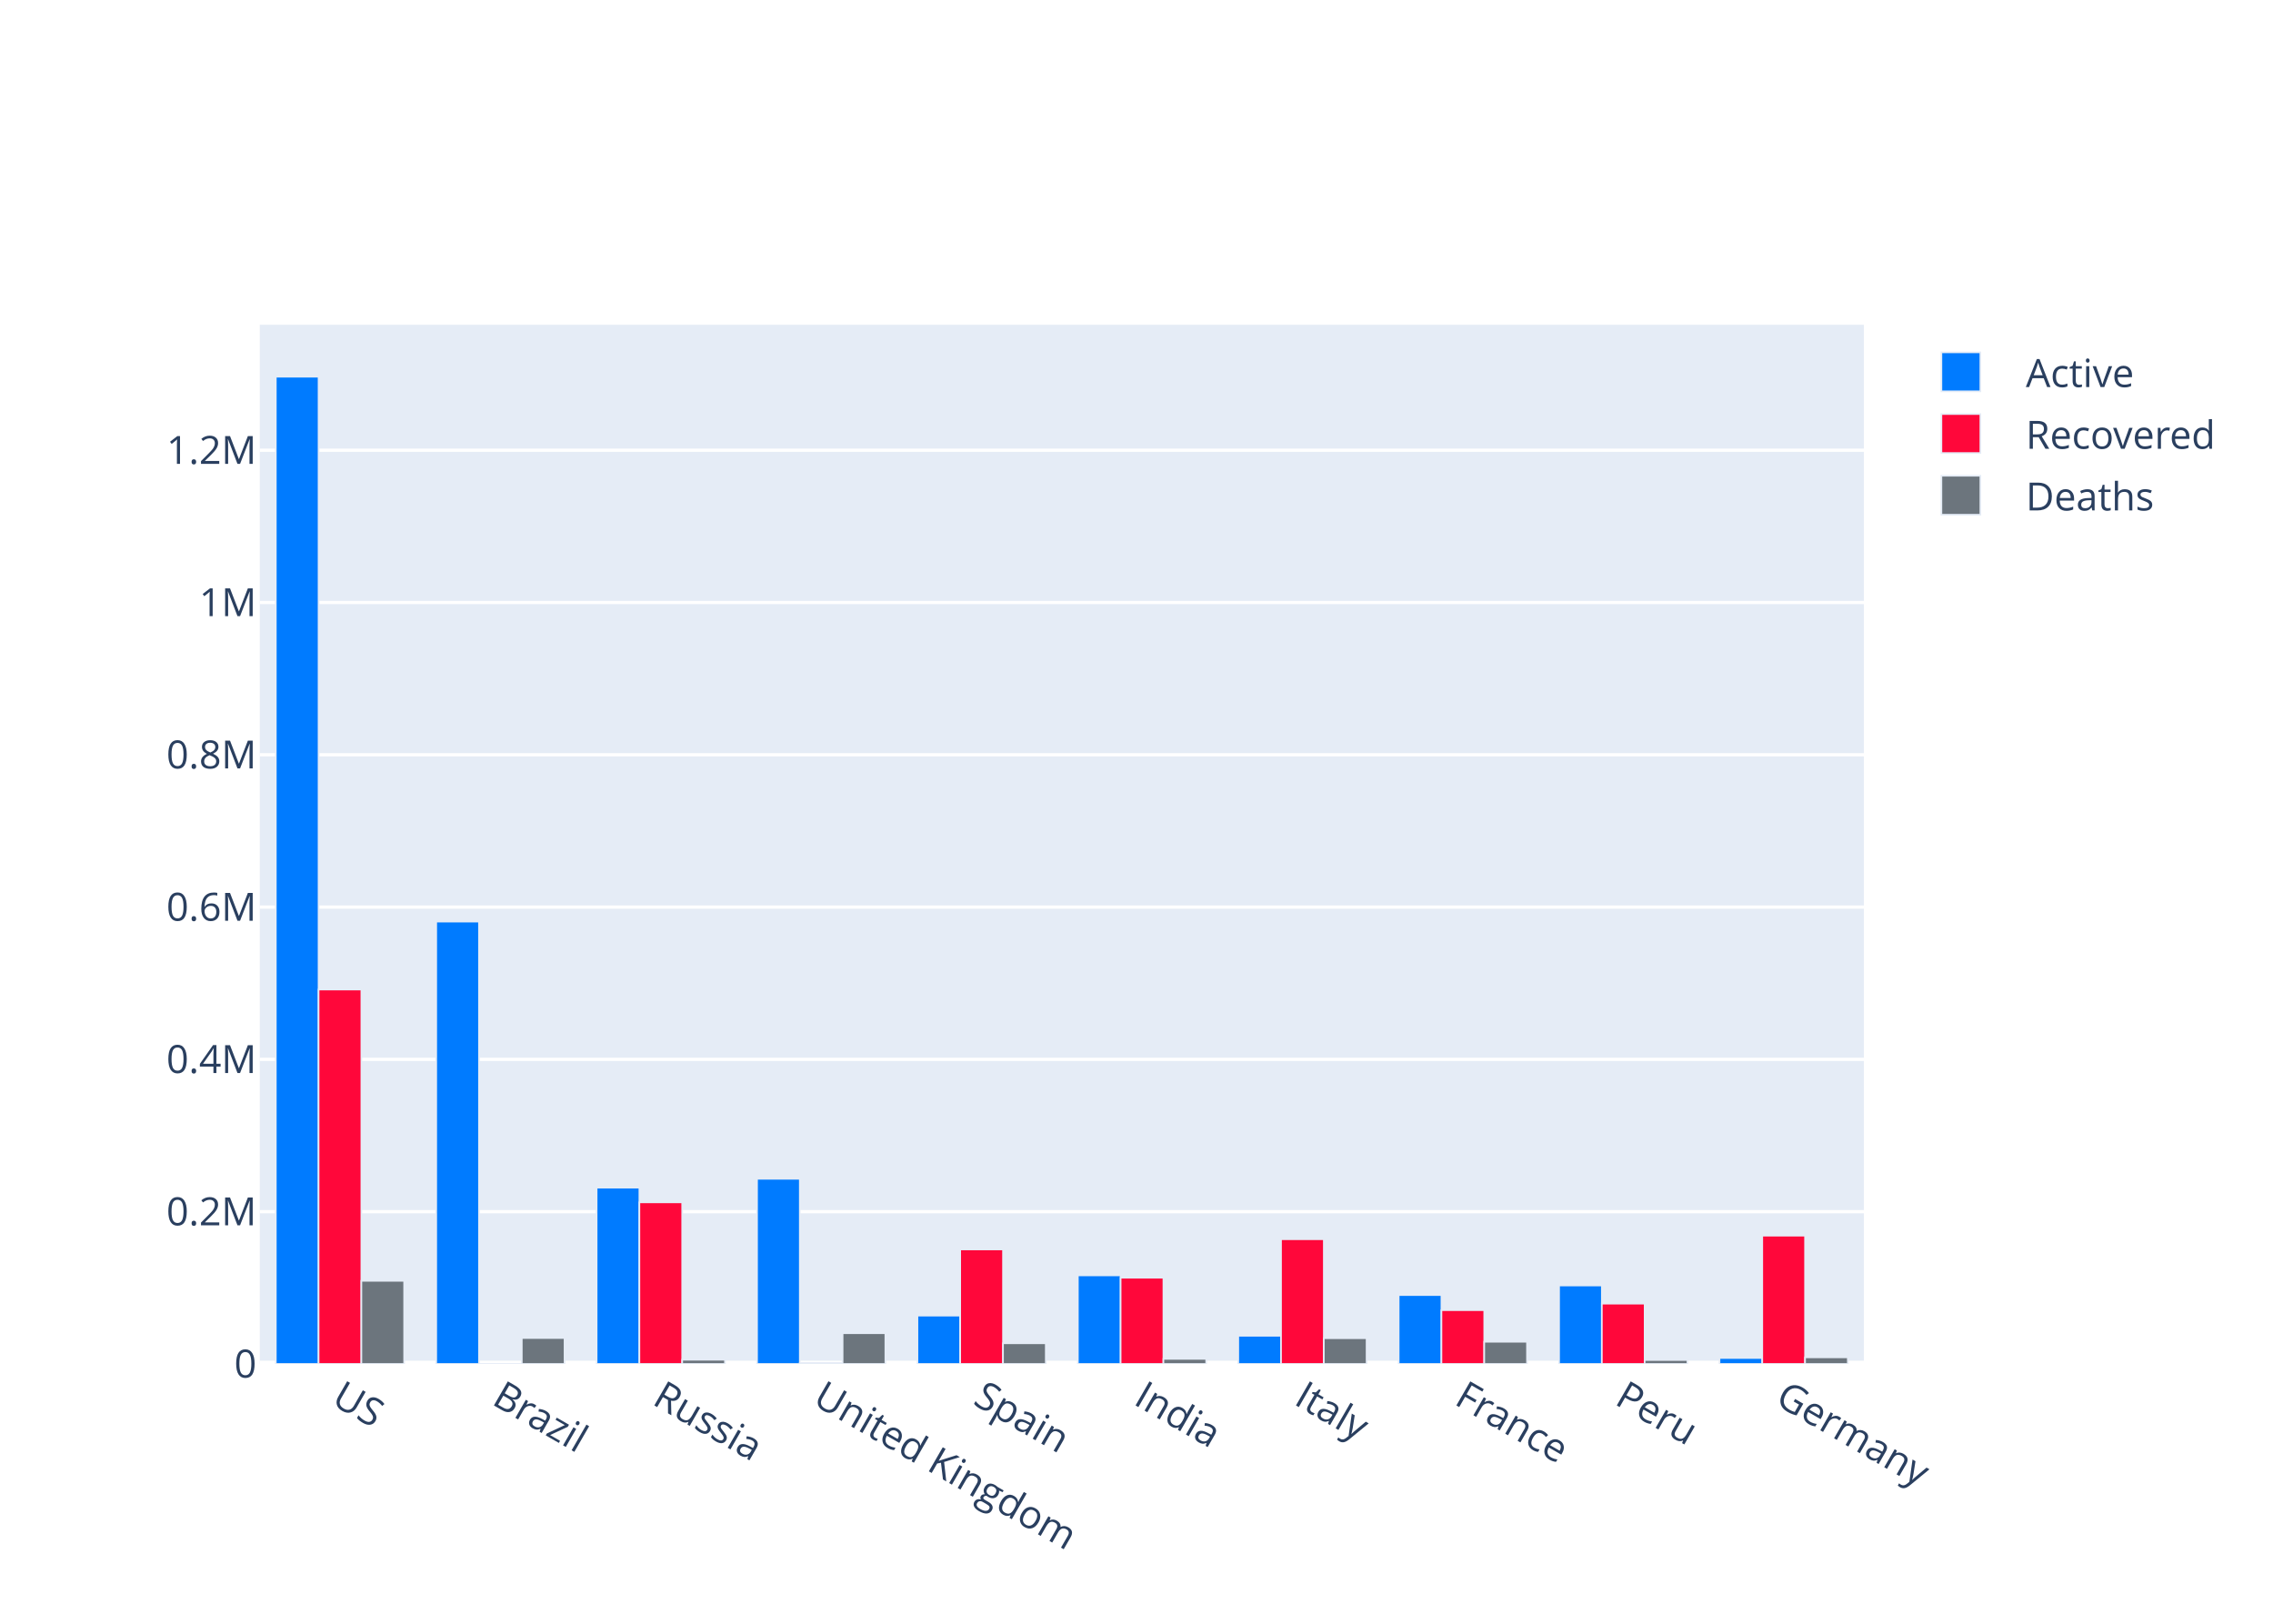
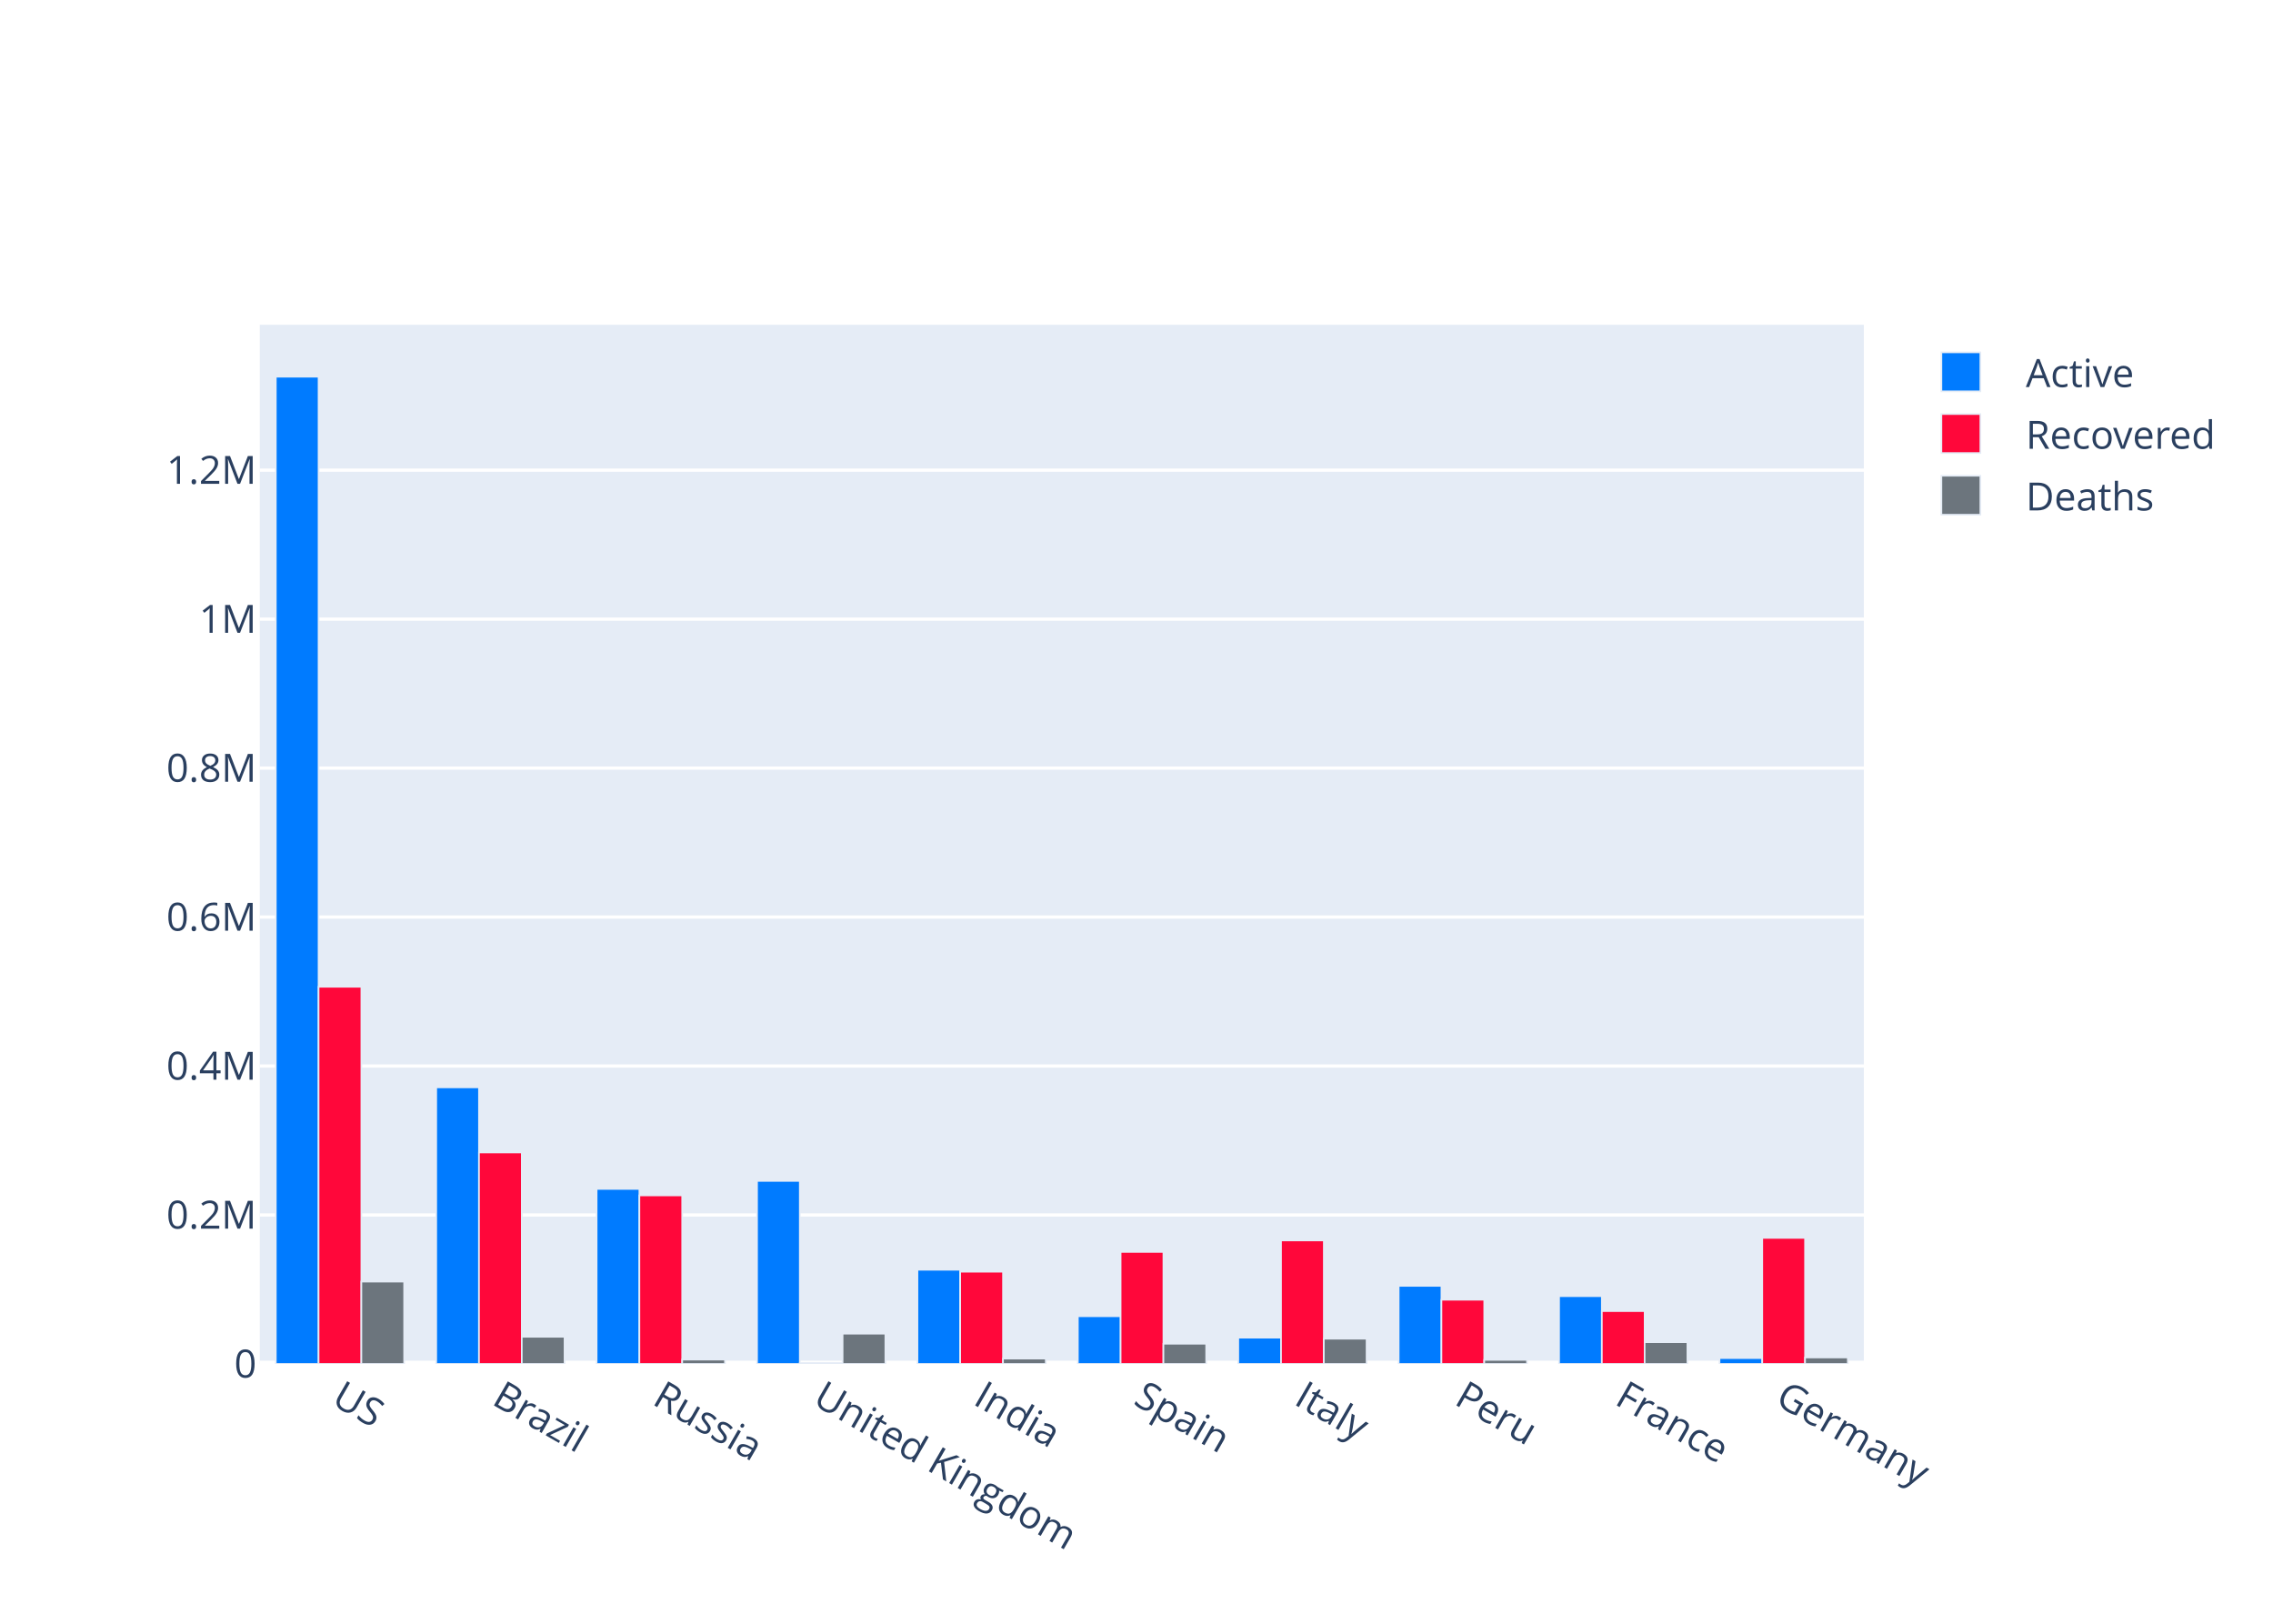
<svg xmlns="http://www.w3.org/2000/svg" class="main-svg" width="700" height="500" style="" viewBox="0 0 700 500">
  <rect x="0" y="0" width="700" height="500" style="fill: rgb(255, 255, 255); fill-opacity: 1;" />
-   <defs id="defs-546fc7">
+   <defs id="defs-bb360b">
    <g class="clips">
-       <clipPath id="clip546fc7xyplot" class="plotclip">
+       <clipPath id="clipbb360bxyplot" class="plotclip">
        <rect width="494" height="320" />
      </clipPath>
-       <clipPath class="axesclip" id="clip546fc7x">
+       <clipPath class="axesclip" id="clipbb360bx">
        <rect x="80" y="0" width="494" height="500" />
      </clipPath>
-       <clipPath class="axesclip" id="clip546fc7y">
+       <clipPath class="axesclip" id="clipbb360by">
        <rect x="0" y="100" width="700" height="320" />
      </clipPath>
-       <clipPath class="axesclip" id="clip546fc7xy">
+       <clipPath class="axesclip" id="clipbb360bxy">
        <rect x="80" y="100" width="494" height="320" />
      </clipPath>
    </g>
    <g class="gradients" />
  </defs>
  <g class="bglayer">
    <rect class="bg" x="80" y="100" width="494" height="320" style="fill: rgb(229, 236, 246); fill-opacity: 1; stroke-width: 0;" />
  </g>
  <g class="layer-below">
    <g class="imagelayer" />
    <g class="shapelayer" />
  </g>
  <g class="cartesianlayer">
    <g class="subplot xy">
      <g class="layer-subplot">
        <g class="shapelayer" />
        <g class="imagelayer" />
      </g>
      <g class="gridlayer">
        <g class="x" />
        <g class="y">
-           <path class="ygrid crisp" transform="translate(0,373.11)" d="M80,0h494" style="stroke: rgb(255, 255, 255); stroke-opacity: 1; stroke-width: 1px;" />
-           <path class="ygrid crisp" transform="translate(0,326.21)" d="M80,0h494" style="stroke: rgb(255, 255, 255); stroke-opacity: 1; stroke-width: 1px;" />
-           <path class="ygrid crisp" transform="translate(0,279.32)" d="M80,0h494" style="stroke: rgb(255, 255, 255); stroke-opacity: 1; stroke-width: 1px;" />
-           <path class="ygrid crisp" transform="translate(0,232.42)" d="M80,0h494" style="stroke: rgb(255, 255, 255); stroke-opacity: 1; stroke-width: 1px;" />
-           <path class="ygrid crisp" transform="translate(0,185.53)" d="M80,0h494" style="stroke: rgb(255, 255, 255); stroke-opacity: 1; stroke-width: 1px;" />
-           <path class="ygrid crisp" transform="translate(0,138.64)" d="M80,0h494" style="stroke: rgb(255, 255, 255); stroke-opacity: 1; stroke-width: 1px;" />
+           <path class="ygrid crisp" transform="translate(0,374.13)" d="M80,0h494" style="stroke: rgb(255, 255, 255); stroke-opacity: 1; stroke-width: 1px;" />
+           <path class="ygrid crisp" transform="translate(0,328.26)" d="M80,0h494" style="stroke: rgb(255, 255, 255); stroke-opacity: 1; stroke-width: 1px;" />
+           <path class="ygrid crisp" transform="translate(0,282.39)" d="M80,0h494" style="stroke: rgb(255, 255, 255); stroke-opacity: 1; stroke-width: 1px;" />
+           <path class="ygrid crisp" transform="translate(0,236.52)" d="M80,0h494" style="stroke: rgb(255, 255, 255); stroke-opacity: 1; stroke-width: 1px;" />
+           <path class="ygrid crisp" transform="translate(0,190.65)" d="M80,0h494" style="stroke: rgb(255, 255, 255); stroke-opacity: 1; stroke-width: 1px;" />
+           <path class="ygrid crisp" transform="translate(0,144.78)" d="M80,0h494" style="stroke: rgb(255, 255, 255); stroke-opacity: 1; stroke-width: 1px;" />
        </g>
      </g>
      <g class="zerolinelayer">
        <path class="yzl zl crisp" transform="translate(0,420)" d="M80,0h494" style="stroke: rgb(255, 255, 255); stroke-opacity: 1; stroke-width: 2px;" />
      </g>
      <path class="xlines-below" />
      <path class="ylines-below" />
      <g class="overlines-below" />
      <g class="xaxislayer-below" />
      <g class="yaxislayer-below" />
      <g class="overaxes-below" />
-       <g class="plot" transform="translate(80, 100)" clip-path="url('#clip546fc7xyplot')">
+       <g class="plot" transform="translate(80, 100)" clip-path="url('#clipbb360bxyplot')">
        <g class="barlayer mlayer">
          <g class="trace bars" style="opacity: 1;">
            <g class="points">
              <g class="point">
                <path d="M4.94,320V16H18.11V320Z" style="vector-effect: non-scaling-stroke; opacity: 1; stroke-width: 0.5px; fill: rgb(0, 123, 255); fill-opacity: 1; stroke: rgb(229, 236, 246); stroke-opacity: 1;" />
              </g>
              <g class="point">
-                 <path d="M54.34,320V183.79H67.51V320Z" style="vector-effect: non-scaling-stroke; opacity: 1; stroke-width: 0.5px; fill: rgb(0, 123, 255); fill-opacity: 1; stroke: rgb(229, 236, 246); stroke-opacity: 1;" />
-               </g>
-               <g class="point">
-                 <path d="M103.74,320V265.72H116.91V320Z" style="vector-effect: non-scaling-stroke; opacity: 1; stroke-width: 0.5px; fill: rgb(0, 123, 255); fill-opacity: 1; stroke: rgb(229, 236, 246); stroke-opacity: 1;" />
-               </g>
-               <g class="point">
-                 <path d="M153.14,320V262.99H166.31V320Z" style="vector-effect: non-scaling-stroke; opacity: 1; stroke-width: 0.5px; fill: rgb(0, 123, 255); fill-opacity: 1; stroke: rgb(229, 236, 246); stroke-opacity: 1;" />
-               </g>
-               <g class="point">
-                 <path d="M202.54,320V305.12H215.71V320Z" style="vector-effect: non-scaling-stroke; opacity: 1; stroke-width: 0.5px; fill: rgb(0, 123, 255); fill-opacity: 1; stroke: rgb(229, 236, 246); stroke-opacity: 1;" />
-               </g>
-               <g class="point">
-                 <path d="M251.94,320V292.73H265.11V320Z" style="vector-effect: non-scaling-stroke; opacity: 1; stroke-width: 0.5px; fill: rgb(0, 123, 255); fill-opacity: 1; stroke: rgb(229, 236, 246); stroke-opacity: 1;" />
-               </g>
-               <g class="point">
-                 <path d="M301.34,320V311.33H314.51V320Z" style="vector-effect: non-scaling-stroke; opacity: 1; stroke-width: 0.5px; fill: rgb(0, 123, 255); fill-opacity: 1; stroke: rgb(229, 236, 246); stroke-opacity: 1;" />
-               </g>
-               <g class="point">
-                 <path d="M350.74,320V298.79H363.91V320Z" style="vector-effect: non-scaling-stroke; opacity: 1; stroke-width: 0.5px; fill: rgb(0, 123, 255); fill-opacity: 1; stroke: rgb(229, 236, 246); stroke-opacity: 1;" />
-               </g>
-               <g class="point">
-                 <path d="M400.14,320V295.84H413.31V320Z" style="vector-effect: non-scaling-stroke; opacity: 1; stroke-width: 0.5px; fill: rgb(0, 123, 255); fill-opacity: 1; stroke: rgb(229, 236, 246); stroke-opacity: 1;" />
-               </g>
-               <g class="point">
-                 <path d="M449.54,320V318.17H462.71V320Z" style="vector-effect: non-scaling-stroke; opacity: 1; stroke-width: 0.5px; fill: rgb(0, 123, 255); fill-opacity: 1; stroke: rgb(229, 236, 246); stroke-opacity: 1;" />
+                 <path d="M54.34,320V234.83H67.51V320Z" style="vector-effect: non-scaling-stroke; opacity: 1; stroke-width: 0.5px; fill: rgb(0, 123, 255); fill-opacity: 1; stroke: rgb(229, 236, 246); stroke-opacity: 1;" />
+               </g>
+               <g class="point">
+                 <path d="M103.74,320V266.11H116.91V320Z" style="vector-effect: non-scaling-stroke; opacity: 1; stroke-width: 0.5px; fill: rgb(0, 123, 255); fill-opacity: 1; stroke: rgb(229, 236, 246); stroke-opacity: 1;" />
+               </g>
+               <g class="point">
+                 <path d="M153.14,320V263.64H166.31V320Z" style="vector-effect: non-scaling-stroke; opacity: 1; stroke-width: 0.5px; fill: rgb(0, 123, 255); fill-opacity: 1; stroke: rgb(229, 236, 246); stroke-opacity: 1;" />
+               </g>
+               <g class="point">
+                 <path d="M202.54,320V291H215.71V320Z" style="vector-effect: non-scaling-stroke; opacity: 1; stroke-width: 0.5px; fill: rgb(0, 123, 255); fill-opacity: 1; stroke: rgb(229, 236, 246); stroke-opacity: 1;" />
+               </g>
+               <g class="point">
+                 <path d="M251.94,320V305.31H265.11V320Z" style="vector-effect: non-scaling-stroke; opacity: 1; stroke-width: 0.5px; fill: rgb(0, 123, 255); fill-opacity: 1; stroke: rgb(229, 236, 246); stroke-opacity: 1;" />
+               </g>
+               <g class="point">
+                 <path d="M301.34,320V311.91H314.51V320Z" style="vector-effect: non-scaling-stroke; opacity: 1; stroke-width: 0.5px; fill: rgb(0, 123, 255); fill-opacity: 1; stroke: rgb(229, 236, 246); stroke-opacity: 1;" />
+               </g>
+               <g class="point">
+                 <path d="M350.74,320V295.96H363.91V320Z" style="vector-effect: non-scaling-stroke; opacity: 1; stroke-width: 0.5px; fill: rgb(0, 123, 255); fill-opacity: 1; stroke: rgb(229, 236, 246); stroke-opacity: 1;" />
+               </g>
+               <g class="point">
+                 <path d="M400.14,320V299.13H413.31V320Z" style="vector-effect: non-scaling-stroke; opacity: 1; stroke-width: 0.5px; fill: rgb(0, 123, 255); fill-opacity: 1; stroke: rgb(229, 236, 246); stroke-opacity: 1;" />
+               </g>
+               <g class="point">
+                 <path d="M449.54,320V318.2H462.71V320Z" style="vector-effect: non-scaling-stroke; opacity: 1; stroke-width: 0.5px; fill: rgb(0, 123, 255); fill-opacity: 1; stroke: rgb(229, 236, 246); stroke-opacity: 1;" />
              </g>
            </g>
          </g>
          <g class="trace bars" style="opacity: 1;">
            <g class="points">
              <g class="point">
-                 <path d="M18.11,320V204.71H31.29V320Z" style="vector-effect: non-scaling-stroke; opacity: 1; stroke-width: 0.5px; fill: rgb(255, 7, 58); fill-opacity: 1; stroke: rgb(229, 236, 246); stroke-opacity: 1;" />
-               </g>
-               <g class="point">
-                 <path d="M67.51,320V320H80.69V320Z" style="vector-effect: non-scaling-stroke; opacity: 1; stroke-width: 0.5px; fill: rgb(255, 7, 58); fill-opacity: 1; stroke: rgb(229, 236, 246); stroke-opacity: 1;" />
-               </g>
-               <g class="point">
-                 <path d="M116.91,320V270.24H130.09V320Z" style="vector-effect: non-scaling-stroke; opacity: 1; stroke-width: 0.5px; fill: rgb(255, 7, 58); fill-opacity: 1; stroke: rgb(229, 236, 246); stroke-opacity: 1;" />
-               </g>
-               <g class="point">
-                 <path d="M166.31,320V319.71H179.49V320Z" style="vector-effect: non-scaling-stroke; opacity: 1; stroke-width: 0.5px; fill: rgb(255, 7, 58); fill-opacity: 1; stroke: rgb(229, 236, 246); stroke-opacity: 1;" />
-               </g>
-               <g class="point">
-                 <path d="M215.71,320V284.74H228.89V320Z" style="vector-effect: non-scaling-stroke; opacity: 1; stroke-width: 0.5px; fill: rgb(255, 7, 58); fill-opacity: 1; stroke: rgb(229, 236, 246); stroke-opacity: 1;" />
-               </g>
-               <g class="point">
-                 <path d="M265.11,320V293.45H278.29V320Z" style="vector-effect: non-scaling-stroke; opacity: 1; stroke-width: 0.5px; fill: rgb(255, 7, 58); fill-opacity: 1; stroke: rgb(229, 236, 246); stroke-opacity: 1;" />
-               </g>
-               <g class="point">
-                 <path d="M314.51,320V281.6H327.69V320Z" style="vector-effect: non-scaling-stroke; opacity: 1; stroke-width: 0.5px; fill: rgb(255, 7, 58); fill-opacity: 1; stroke: rgb(229, 236, 246); stroke-opacity: 1;" />
-               </g>
-               <g class="point">
-                 <path d="M363.91,320V303.44H377.09V320Z" style="vector-effect: non-scaling-stroke; opacity: 1; stroke-width: 0.5px; fill: rgb(255, 7, 58); fill-opacity: 1; stroke: rgb(229, 236, 246); stroke-opacity: 1;" />
-               </g>
-               <g class="point">
-                 <path d="M413.31,320V301.43H426.49V320Z" style="vector-effect: non-scaling-stroke; opacity: 1; stroke-width: 0.5px; fill: rgb(255, 7, 58); fill-opacity: 1; stroke: rgb(229, 236, 246); stroke-opacity: 1;" />
-               </g>
-               <g class="point">
-                 <path d="M462.71,320V280.5H475.89V320Z" style="vector-effect: non-scaling-stroke; opacity: 1; stroke-width: 0.5px; fill: rgb(255, 7, 58); fill-opacity: 1; stroke: rgb(229, 236, 246); stroke-opacity: 1;" />
+                 <path d="M18.11,320V203.86H31.29V320Z" style="vector-effect: non-scaling-stroke; opacity: 1; stroke-width: 0.5px; fill: rgb(255, 7, 58); fill-opacity: 1; stroke: rgb(229, 236, 246); stroke-opacity: 1;" />
+               </g>
+               <g class="point">
+                 <path d="M67.51,320V254.88H80.69V320Z" style="vector-effect: non-scaling-stroke; opacity: 1; stroke-width: 0.5px; fill: rgb(255, 7, 58); fill-opacity: 1; stroke: rgb(229, 236, 246); stroke-opacity: 1;" />
+               </g>
+               <g class="point">
+                 <path d="M116.91,320V268.1H130.09V320Z" style="vector-effect: non-scaling-stroke; opacity: 1; stroke-width: 0.5px; fill: rgb(255, 7, 58); fill-opacity: 1; stroke: rgb(229, 236, 246); stroke-opacity: 1;" />
+               </g>
+               <g class="point">
+                 <path d="M166.31,320V319.72H179.49V320Z" style="vector-effect: non-scaling-stroke; opacity: 1; stroke-width: 0.5px; fill: rgb(255, 7, 58); fill-opacity: 1; stroke: rgb(229, 236, 246); stroke-opacity: 1;" />
+               </g>
+               <g class="point">
+                 <path d="M215.71,320V291.6H228.89V320Z" style="vector-effect: non-scaling-stroke; opacity: 1; stroke-width: 0.5px; fill: rgb(255, 7, 58); fill-opacity: 1; stroke: rgb(229, 236, 246); stroke-opacity: 1;" />
+               </g>
+               <g class="point">
+                 <path d="M265.11,320V285.51H278.29V320Z" style="vector-effect: non-scaling-stroke; opacity: 1; stroke-width: 0.5px; fill: rgb(255, 7, 58); fill-opacity: 1; stroke: rgb(229, 236, 246); stroke-opacity: 1;" />
+               </g>
+               <g class="point">
+                 <path d="M314.51,320V281.97H327.69V320Z" style="vector-effect: non-scaling-stroke; opacity: 1; stroke-width: 0.5px; fill: rgb(255, 7, 58); fill-opacity: 1; stroke: rgb(229, 236, 246); stroke-opacity: 1;" />
+               </g>
+               <g class="point">
+                 <path d="M363.91,320V300.23H377.09V320Z" style="vector-effect: non-scaling-stroke; opacity: 1; stroke-width: 0.5px; fill: rgb(255, 7, 58); fill-opacity: 1; stroke: rgb(229, 236, 246); stroke-opacity: 1;" />
+               </g>
+               <g class="point">
+                 <path d="M413.31,320V303.73H426.49V320Z" style="vector-effect: non-scaling-stroke; opacity: 1; stroke-width: 0.5px; fill: rgb(255, 7, 58); fill-opacity: 1; stroke: rgb(229, 236, 246); stroke-opacity: 1;" />
+               </g>
+               <g class="point">
+                 <path d="M462.71,320V281.19H475.89V320Z" style="vector-effect: non-scaling-stroke; opacity: 1; stroke-width: 0.5px; fill: rgb(255, 7, 58); fill-opacity: 1; stroke: rgb(229, 236, 246); stroke-opacity: 1;" />
              </g>
            </g>
          </g>
          <g class="trace bars" style="opacity: 1;">
            <g class="points">
              <g class="point">
-                 <path d="M31.29,320V294.41H44.46V320Z" style="vector-effect: non-scaling-stroke; opacity: 1; stroke-width: 0.5px; fill: rgb(108, 117, 125); fill-opacity: 1; stroke: rgb(229, 236, 246); stroke-opacity: 1;" />
-               </g>
-               <g class="point">
-                 <path d="M80.69,320V312.02H93.86V320Z" style="vector-effect: non-scaling-stroke; opacity: 1; stroke-width: 0.5px; fill: rgb(108, 117, 125); fill-opacity: 1; stroke: rgb(229, 236, 246); stroke-opacity: 1;" />
-               </g>
-               <g class="point">
-                 <path d="M130.09,320V318.71H143.26V320Z" style="vector-effect: non-scaling-stroke; opacity: 1; stroke-width: 0.5px; fill: rgb(108, 117, 125); fill-opacity: 1; stroke: rgb(229, 236, 246); stroke-opacity: 1;" />
-               </g>
-               <g class="point">
-                 <path d="M179.49,320V310.54H192.66V320Z" style="vector-effect: non-scaling-stroke; opacity: 1; stroke-width: 0.5px; fill: rgb(108, 117, 125); fill-opacity: 1; stroke: rgb(229, 236, 246); stroke-opacity: 1;" />
-               </g>
-               <g class="point">
-                 <path d="M228.89,320V313.64H242.06V320Z" style="vector-effect: non-scaling-stroke; opacity: 1; stroke-width: 0.5px; fill: rgb(108, 117, 125); fill-opacity: 1; stroke: rgb(229, 236, 246); stroke-opacity: 1;" />
-               </g>
-               <g class="point">
-                 <path d="M278.29,320V318.44H291.46V320Z" style="vector-effect: non-scaling-stroke; opacity: 1; stroke-width: 0.5px; fill: rgb(108, 117, 125); fill-opacity: 1; stroke: rgb(229, 236, 246); stroke-opacity: 1;" />
-               </g>
-               <g class="point">
-                 <path d="M327.69,320V312.08H340.86V320Z" style="vector-effect: non-scaling-stroke; opacity: 1; stroke-width: 0.5px; fill: rgb(108, 117, 125); fill-opacity: 1; stroke: rgb(229, 236, 246); stroke-opacity: 1;" />
-               </g>
-               <g class="point">
-                 <path d="M377.09,320V313.17H390.26V320Z" style="vector-effect: non-scaling-stroke; opacity: 1; stroke-width: 0.5px; fill: rgb(108, 117, 125); fill-opacity: 1; stroke: rgb(229, 236, 246); stroke-opacity: 1;" />
-               </g>
-               <g class="point">
-                 <path d="M426.49,320V318.79H439.66V320Z" style="vector-effect: non-scaling-stroke; opacity: 1; stroke-width: 0.5px; fill: rgb(108, 117, 125); fill-opacity: 1; stroke: rgb(229, 236, 246); stroke-opacity: 1;" />
-               </g>
-               <g class="point">
-                 <path d="M475.89,320V317.97H489.06V320Z" style="vector-effect: non-scaling-stroke; opacity: 1; stroke-width: 0.5px; fill: rgb(108, 117, 125); fill-opacity: 1; stroke: rgb(229, 236, 246); stroke-opacity: 1;" />
+                 <path d="M31.29,320V294.65H44.46V320Z" style="vector-effect: non-scaling-stroke; opacity: 1; stroke-width: 0.5px; fill: rgb(108, 117, 125); fill-opacity: 1; stroke: rgb(229, 236, 246); stroke-opacity: 1;" />
+               </g>
+               <g class="point">
+                 <path d="M80.69,320V311.64H93.86V320Z" style="vector-effect: non-scaling-stroke; opacity: 1; stroke-width: 0.5px; fill: rgb(108, 117, 125); fill-opacity: 1; stroke: rgb(229, 236, 246); stroke-opacity: 1;" />
+               </g>
+               <g class="point">
+                 <path d="M130.09,320V318.66H143.26V320Z" style="vector-effect: non-scaling-stroke; opacity: 1; stroke-width: 0.5px; fill: rgb(108, 117, 125); fill-opacity: 1; stroke: rgb(229, 236, 246); stroke-opacity: 1;" />
+               </g>
+               <g class="point">
+                 <path d="M179.49,320V310.68H192.66V320Z" style="vector-effect: non-scaling-stroke; opacity: 1; stroke-width: 0.5px; fill: rgb(108, 117, 125); fill-opacity: 1; stroke: rgb(229, 236, 246); stroke-opacity: 1;" />
+               </g>
+               <g class="point">
+                 <path d="M228.89,320V318.35H242.06V320Z" style="vector-effect: non-scaling-stroke; opacity: 1; stroke-width: 0.5px; fill: rgb(108, 117, 125); fill-opacity: 1; stroke: rgb(229, 236, 246); stroke-opacity: 1;" />
+               </g>
+               <g class="point">
+                 <path d="M278.29,320V313.78H291.46V320Z" style="vector-effect: non-scaling-stroke; opacity: 1; stroke-width: 0.5px; fill: rgb(108, 117, 125); fill-opacity: 1; stroke: rgb(229, 236, 246); stroke-opacity: 1;" />
+               </g>
+               <g class="point">
+                 <path d="M327.69,320V312.23H340.86V320Z" style="vector-effect: non-scaling-stroke; opacity: 1; stroke-width: 0.5px; fill: rgb(108, 117, 125); fill-opacity: 1; stroke: rgb(229, 236, 246); stroke-opacity: 1;" />
+               </g>
+               <g class="point">
+                 <path d="M377.09,320V318.75H390.26V320Z" style="vector-effect: non-scaling-stroke; opacity: 1; stroke-width: 0.5px; fill: rgb(108, 117, 125); fill-opacity: 1; stroke: rgb(229, 236, 246); stroke-opacity: 1;" />
+               </g>
+               <g class="point">
+                 <path d="M426.49,320V313.31H439.66V320Z" style="vector-effect: non-scaling-stroke; opacity: 1; stroke-width: 0.5px; fill: rgb(108, 117, 125); fill-opacity: 1; stroke: rgb(229, 236, 246); stroke-opacity: 1;" />
+               </g>
+               <g class="point">
+                 <path d="M475.89,320V318.01H489.06V320Z" style="vector-effect: non-scaling-stroke; opacity: 1; stroke-width: 0.5px; fill: rgb(108, 117, 125); fill-opacity: 1; stroke: rgb(229, 236, 246); stroke-opacity: 1;" />
              </g>
            </g>
          </g>
        </g>
      </g>
      <g class="overplot" />
      <path class="xlines-above crisp" d="M0,0" style="fill: none;" />
      <path class="ylines-above crisp" d="M0,0" style="fill: none;" />
      <g class="overlines-above" />
      <g class="xaxislayer-above">
        <g class="xtick">
          <text text-anchor="start" x="0" y="433" transform="translate(104.7,0) rotate(30,0,427)" style="font-family: 'Open Sans', verdana, arial, sans-serif; font-size: 12px; fill: rgb(42, 63, 95); fill-opacity: 1; white-space: pre;">US</text>
        </g>
        <g class="xtick">
          <text text-anchor="start" x="0" y="433" transform="translate(154.1,0) rotate(30,0,427)" style="font-family: 'Open Sans', verdana, arial, sans-serif; font-size: 12px; fill: rgb(42, 63, 95); fill-opacity: 1; white-space: pre;">Brazil</text>
        </g>
        <g class="xtick">
          <text text-anchor="start" x="0" y="433" transform="translate(203.5,0) rotate(30,0,427)" style="font-family: 'Open Sans', verdana, arial, sans-serif; font-size: 12px; fill: rgb(42, 63, 95); fill-opacity: 1; white-space: pre;">Russia</text>
        </g>
        <g class="xtick">
          <text text-anchor="start" x="0" y="433" transform="translate(252.9,0) rotate(30,0,427)" style="font-family: 'Open Sans', verdana, arial, sans-serif; font-size: 12px; fill: rgb(42, 63, 95); fill-opacity: 1; white-space: pre;">United Kingdom</text>
        </g>
        <g class="xtick">
-           <text text-anchor="start" x="0" y="433" transform="translate(302.3,0) rotate(30,0,427)" style="font-family: 'Open Sans', verdana, arial, sans-serif; font-size: 12px; fill: rgb(42, 63, 95); fill-opacity: 1; white-space: pre;">Spain</text>
-         </g>
-         <g class="xtick">
-           <text text-anchor="start" x="0" y="433" transform="translate(351.7,0) rotate(30,0,427)" style="font-family: 'Open Sans', verdana, arial, sans-serif; font-size: 12px; fill: rgb(42, 63, 95); fill-opacity: 1; white-space: pre;">India</text>
+           <text text-anchor="start" x="0" y="433" transform="translate(302.3,0) rotate(30,0,427)" style="font-family: 'Open Sans', verdana, arial, sans-serif; font-size: 12px; fill: rgb(42, 63, 95); fill-opacity: 1; white-space: pre;">India</text>
+         </g>
+         <g class="xtick">
+           <text text-anchor="start" x="0" y="433" transform="translate(351.7,0) rotate(30,0,427)" style="font-family: 'Open Sans', verdana, arial, sans-serif; font-size: 12px; fill: rgb(42, 63, 95); fill-opacity: 1; white-space: pre;">Spain</text>
        </g>
        <g class="xtick">
          <text text-anchor="start" x="0" y="433" transform="translate(401.1,0) rotate(30,0,427)" style="font-family: 'Open Sans', verdana, arial, sans-serif; font-size: 12px; fill: rgb(42, 63, 95); fill-opacity: 1; white-space: pre;">Italy</text>
        </g>
        <g class="xtick">
-           <text text-anchor="start" x="0" y="433" transform="translate(450.5,0) rotate(30,0,427)" style="font-family: 'Open Sans', verdana, arial, sans-serif; font-size: 12px; fill: rgb(42, 63, 95); fill-opacity: 1; white-space: pre;">France</text>
-         </g>
-         <g class="xtick">
-           <text text-anchor="start" x="0" y="433" transform="translate(499.9,0) rotate(30,0,427)" style="font-family: 'Open Sans', verdana, arial, sans-serif; font-size: 12px; fill: rgb(42, 63, 95); fill-opacity: 1; white-space: pre;">Peru</text>
+           <text text-anchor="start" x="0" y="433" transform="translate(450.5,0) rotate(30,0,427)" style="font-family: 'Open Sans', verdana, arial, sans-serif; font-size: 12px; fill: rgb(42, 63, 95); fill-opacity: 1; white-space: pre;">Peru</text>
+         </g>
+         <g class="xtick">
+           <text text-anchor="start" x="0" y="433" transform="translate(499.9,0) rotate(30,0,427)" style="font-family: 'Open Sans', verdana, arial, sans-serif; font-size: 12px; fill: rgb(42, 63, 95); fill-opacity: 1; white-space: pre;">France</text>
        </g>
        <g class="xtick">
          <text text-anchor="start" x="0" y="433" transform="translate(549.3,0) rotate(30,0,427)" style="font-family: 'Open Sans', verdana, arial, sans-serif; font-size: 12px; fill: rgb(42, 63, 95); fill-opacity: 1; white-space: pre;">Germany</text>
        </g>
      </g>
      <g class="yaxislayer-above">
        <g class="ytick">
          <text text-anchor="end" x="79" y="4.2" transform="translate(0,420)" style="font-family: 'Open Sans', verdana, arial, sans-serif; font-size: 12px; fill: rgb(42, 63, 95); fill-opacity: 1; white-space: pre;">0</text>
        </g>
        <g class="ytick">
-           <text text-anchor="end" x="79" y="4.2" transform="translate(0,373.11)" style="font-family: 'Open Sans', verdana, arial, sans-serif; font-size: 12px; fill: rgb(42, 63, 95); fill-opacity: 1; white-space: pre;">0.2M</text>
-         </g>
-         <g class="ytick">
-           <text text-anchor="end" x="79" y="4.2" transform="translate(0,326.21)" style="font-family: 'Open Sans', verdana, arial, sans-serif; font-size: 12px; fill: rgb(42, 63, 95); fill-opacity: 1; white-space: pre;">0.4M</text>
-         </g>
-         <g class="ytick">
-           <text text-anchor="end" x="79" y="4.2" transform="translate(0,279.32)" style="font-family: 'Open Sans', verdana, arial, sans-serif; font-size: 12px; fill: rgb(42, 63, 95); fill-opacity: 1; white-space: pre;">0.6M</text>
-         </g>
-         <g class="ytick">
-           <text text-anchor="end" x="79" y="4.2" transform="translate(0,232.42)" style="font-family: 'Open Sans', verdana, arial, sans-serif; font-size: 12px; fill: rgb(42, 63, 95); fill-opacity: 1; white-space: pre;">0.8M</text>
-         </g>
-         <g class="ytick">
-           <text text-anchor="end" x="79" y="4.2" transform="translate(0,185.53)" style="font-family: 'Open Sans', verdana, arial, sans-serif; font-size: 12px; fill: rgb(42, 63, 95); fill-opacity: 1; white-space: pre;">1M</text>
-         </g>
-         <g class="ytick">
-           <text text-anchor="end" x="79" y="4.2" transform="translate(0,138.64)" style="font-family: 'Open Sans', verdana, arial, sans-serif; font-size: 12px; fill: rgb(42, 63, 95); fill-opacity: 1; white-space: pre;">1.2M</text>
+           <text text-anchor="end" x="79" y="4.2" transform="translate(0,374.13)" style="font-family: 'Open Sans', verdana, arial, sans-serif; font-size: 12px; fill: rgb(42, 63, 95); fill-opacity: 1; white-space: pre;">0.2M</text>
+         </g>
+         <g class="ytick">
+           <text text-anchor="end" x="79" y="4.2" transform="translate(0,328.26)" style="font-family: 'Open Sans', verdana, arial, sans-serif; font-size: 12px; fill: rgb(42, 63, 95); fill-opacity: 1; white-space: pre;">0.4M</text>
+         </g>
+         <g class="ytick">
+           <text text-anchor="end" x="79" y="4.2" transform="translate(0,282.39)" style="font-family: 'Open Sans', verdana, arial, sans-serif; font-size: 12px; fill: rgb(42, 63, 95); fill-opacity: 1; white-space: pre;">0.6M</text>
+         </g>
+         <g class="ytick">
+           <text text-anchor="end" x="79" y="4.2" transform="translate(0,236.52)" style="font-family: 'Open Sans', verdana, arial, sans-serif; font-size: 12px; fill: rgb(42, 63, 95); fill-opacity: 1; white-space: pre;">0.8M</text>
+         </g>
+         <g class="ytick">
+           <text text-anchor="end" x="79" y="4.2" transform="translate(0,190.65)" style="font-family: 'Open Sans', verdana, arial, sans-serif; font-size: 12px; fill: rgb(42, 63, 95); fill-opacity: 1; white-space: pre;">1M</text>
+         </g>
+         <g class="ytick">
+           <text text-anchor="end" x="79" y="4.2" transform="translate(0,144.78)" style="font-family: 'Open Sans', verdana, arial, sans-serif; font-size: 12px; fill: rgb(42, 63, 95); fill-opacity: 1; white-space: pre;">1.2M</text>
        </g>
      </g>
      <g class="overaxes-above" />
    </g>
  </g>
  <g class="polarlayer" />
  <g class="ternarylayer" />
  <g class="geolayer" />
  <g class="funnelarealayer" />
  <g class="pielayer" />
  <g class="treemaplayer" />
  <g class="sunburstlayer" />
  <g class="glimages" />
-   <defs id="topdefs-546fc7">
+   <defs id="topdefs-bb360b">
    <g class="clips" />
-     <clipPath id="legend546fc7">
+     <clipPath id="legendbb360b">
      <rect width="104" height="67" x="0" y="0" />
    </clipPath>
  </defs>
  <g class="layer-above">
    <g class="imagelayer" />
    <g class="shapelayer" />
  </g>
  <g class="infolayer">
    <g class="legend" pointer-events="all" transform="translate(583.88, 100)">
      <rect class="bg" shape-rendering="crispEdges" width="104" height="67" x="0" y="0" style="stroke: rgb(68, 68, 68); stroke-opacity: 1; fill: rgb(255, 255, 255); fill-opacity: 1; stroke-width: 0px;" />
-       <g class="scrollbox" transform="translate(0, 0)" clip-path="url('#legend546fc7')">
+       <g class="scrollbox" transform="translate(0, 0)" clip-path="url('#legendbb360b')">
        <g class="groups">
          <g class="traces" transform="translate(0, 14.5)" style="opacity: 1;">
            <text class="legendtext user-select-none" text-anchor="start" x="40" y="4.68" style="font-family: 'Open Sans', verdana, arial, sans-serif; font-size: 12px; fill: rgb(42, 63, 95); fill-opacity: 1; white-space: pre;">Active</text>
            <g class="layers" style="opacity: 1;">
              <g class="legendfill" />
              <g class="legendlines" />
              <g class="legendsymbols">
                <g class="legendpoints">
                  <path class="legendundefined" d="M6,6H-6V-6H6Z" transform="translate(20,0)" style="stroke-width: 0.5px; fill: rgb(0, 123, 255); fill-opacity: 1; stroke: rgb(229, 236, 246); stroke-opacity: 1;" />
                </g>
              </g>
            </g>
            <rect class="legendtoggle" pointer-events="all" x="0" y="-9.5" width="98.031" height="19" style="cursor: pointer; fill: rgb(0, 0, 0); fill-opacity: 0;" />
          </g>
          <g class="traces" transform="translate(0, 33.5)" style="opacity: 1;">
            <text class="legendtext user-select-none" text-anchor="start" x="40" y="4.68" style="font-family: 'Open Sans', verdana, arial, sans-serif; font-size: 12px; fill: rgb(42, 63, 95); fill-opacity: 1; white-space: pre;">Recovered</text>
            <g class="layers" style="opacity: 1;">
              <g class="legendfill" />
              <g class="legendlines" />
              <g class="legendsymbols">
                <g class="legendpoints">
                  <path class="legendundefined" d="M6,6H-6V-6H6Z" transform="translate(20,0)" style="stroke-width: 0.5px; fill: rgb(255, 7, 58); fill-opacity: 1; stroke: rgb(229, 236, 246); stroke-opacity: 1;" />
                </g>
              </g>
            </g>
            <rect class="legendtoggle" pointer-events="all" x="0" y="-9.5" width="98.031" height="19" style="cursor: pointer; fill: rgb(0, 0, 0); fill-opacity: 0;" />
          </g>
          <g class="traces" transform="translate(0, 52.5)" style="opacity: 1;">
            <text class="legendtext user-select-none" text-anchor="start" x="40" y="4.68" style="font-family: 'Open Sans', verdana, arial, sans-serif; font-size: 12px; fill: rgb(42, 63, 95); fill-opacity: 1; white-space: pre;">Deaths</text>
            <g class="layers" style="opacity: 1;">
              <g class="legendfill" />
              <g class="legendlines" />
              <g class="legendsymbols">
                <g class="legendpoints">
                  <path class="legendundefined" d="M6,6H-6V-6H6Z" transform="translate(20,0)" style="stroke-width: 0.5px; fill: rgb(108, 117, 125); fill-opacity: 1; stroke: rgb(229, 236, 246); stroke-opacity: 1;" />
                </g>
              </g>
            </g>
            <rect class="legendtoggle" pointer-events="all" x="0" y="-9.5" width="98.031" height="19" style="cursor: pointer; fill: rgb(0, 0, 0); fill-opacity: 0;" />
          </g>
        </g>
      </g>
      <rect class="scrollbar" rx="20" ry="3" width="0" height="0" x="0" y="0" style="fill: rgb(128, 139, 164); fill-opacity: 1;" />
    </g>
    <g class="g-gtitle" />
    <g class="g-xtitle" />
    <g class="g-ytitle" />
  </g>
</svg>
